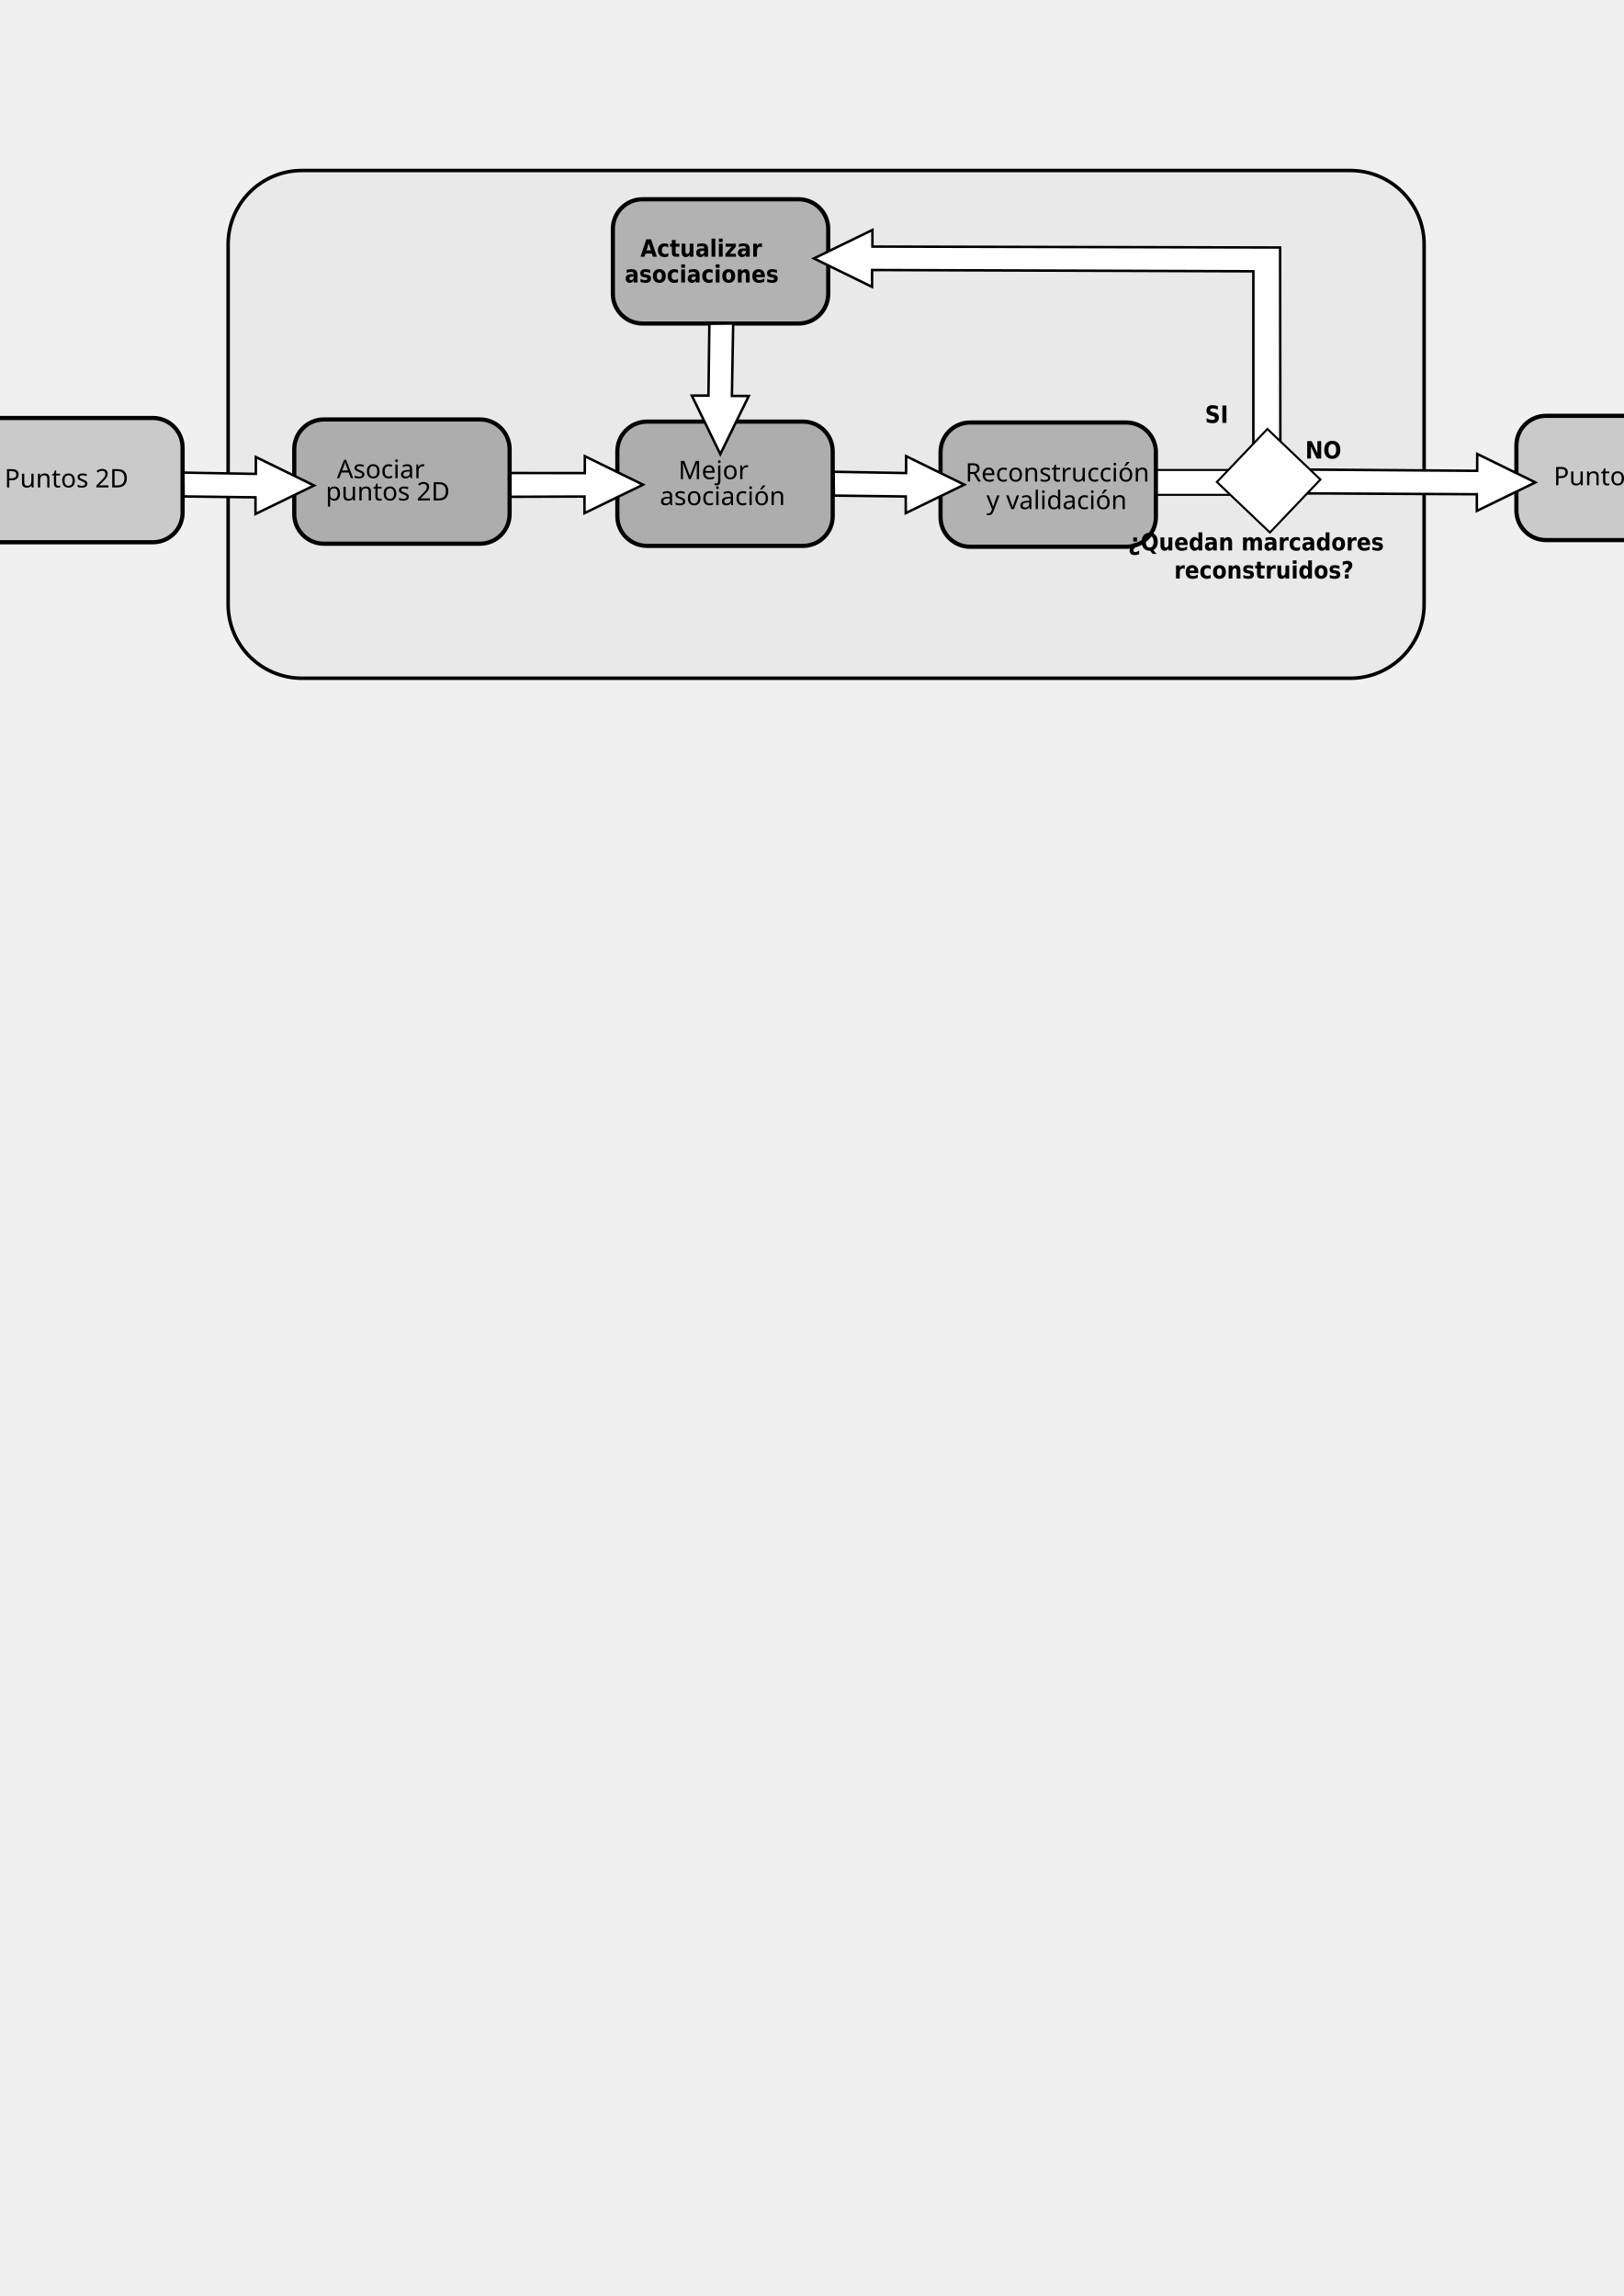
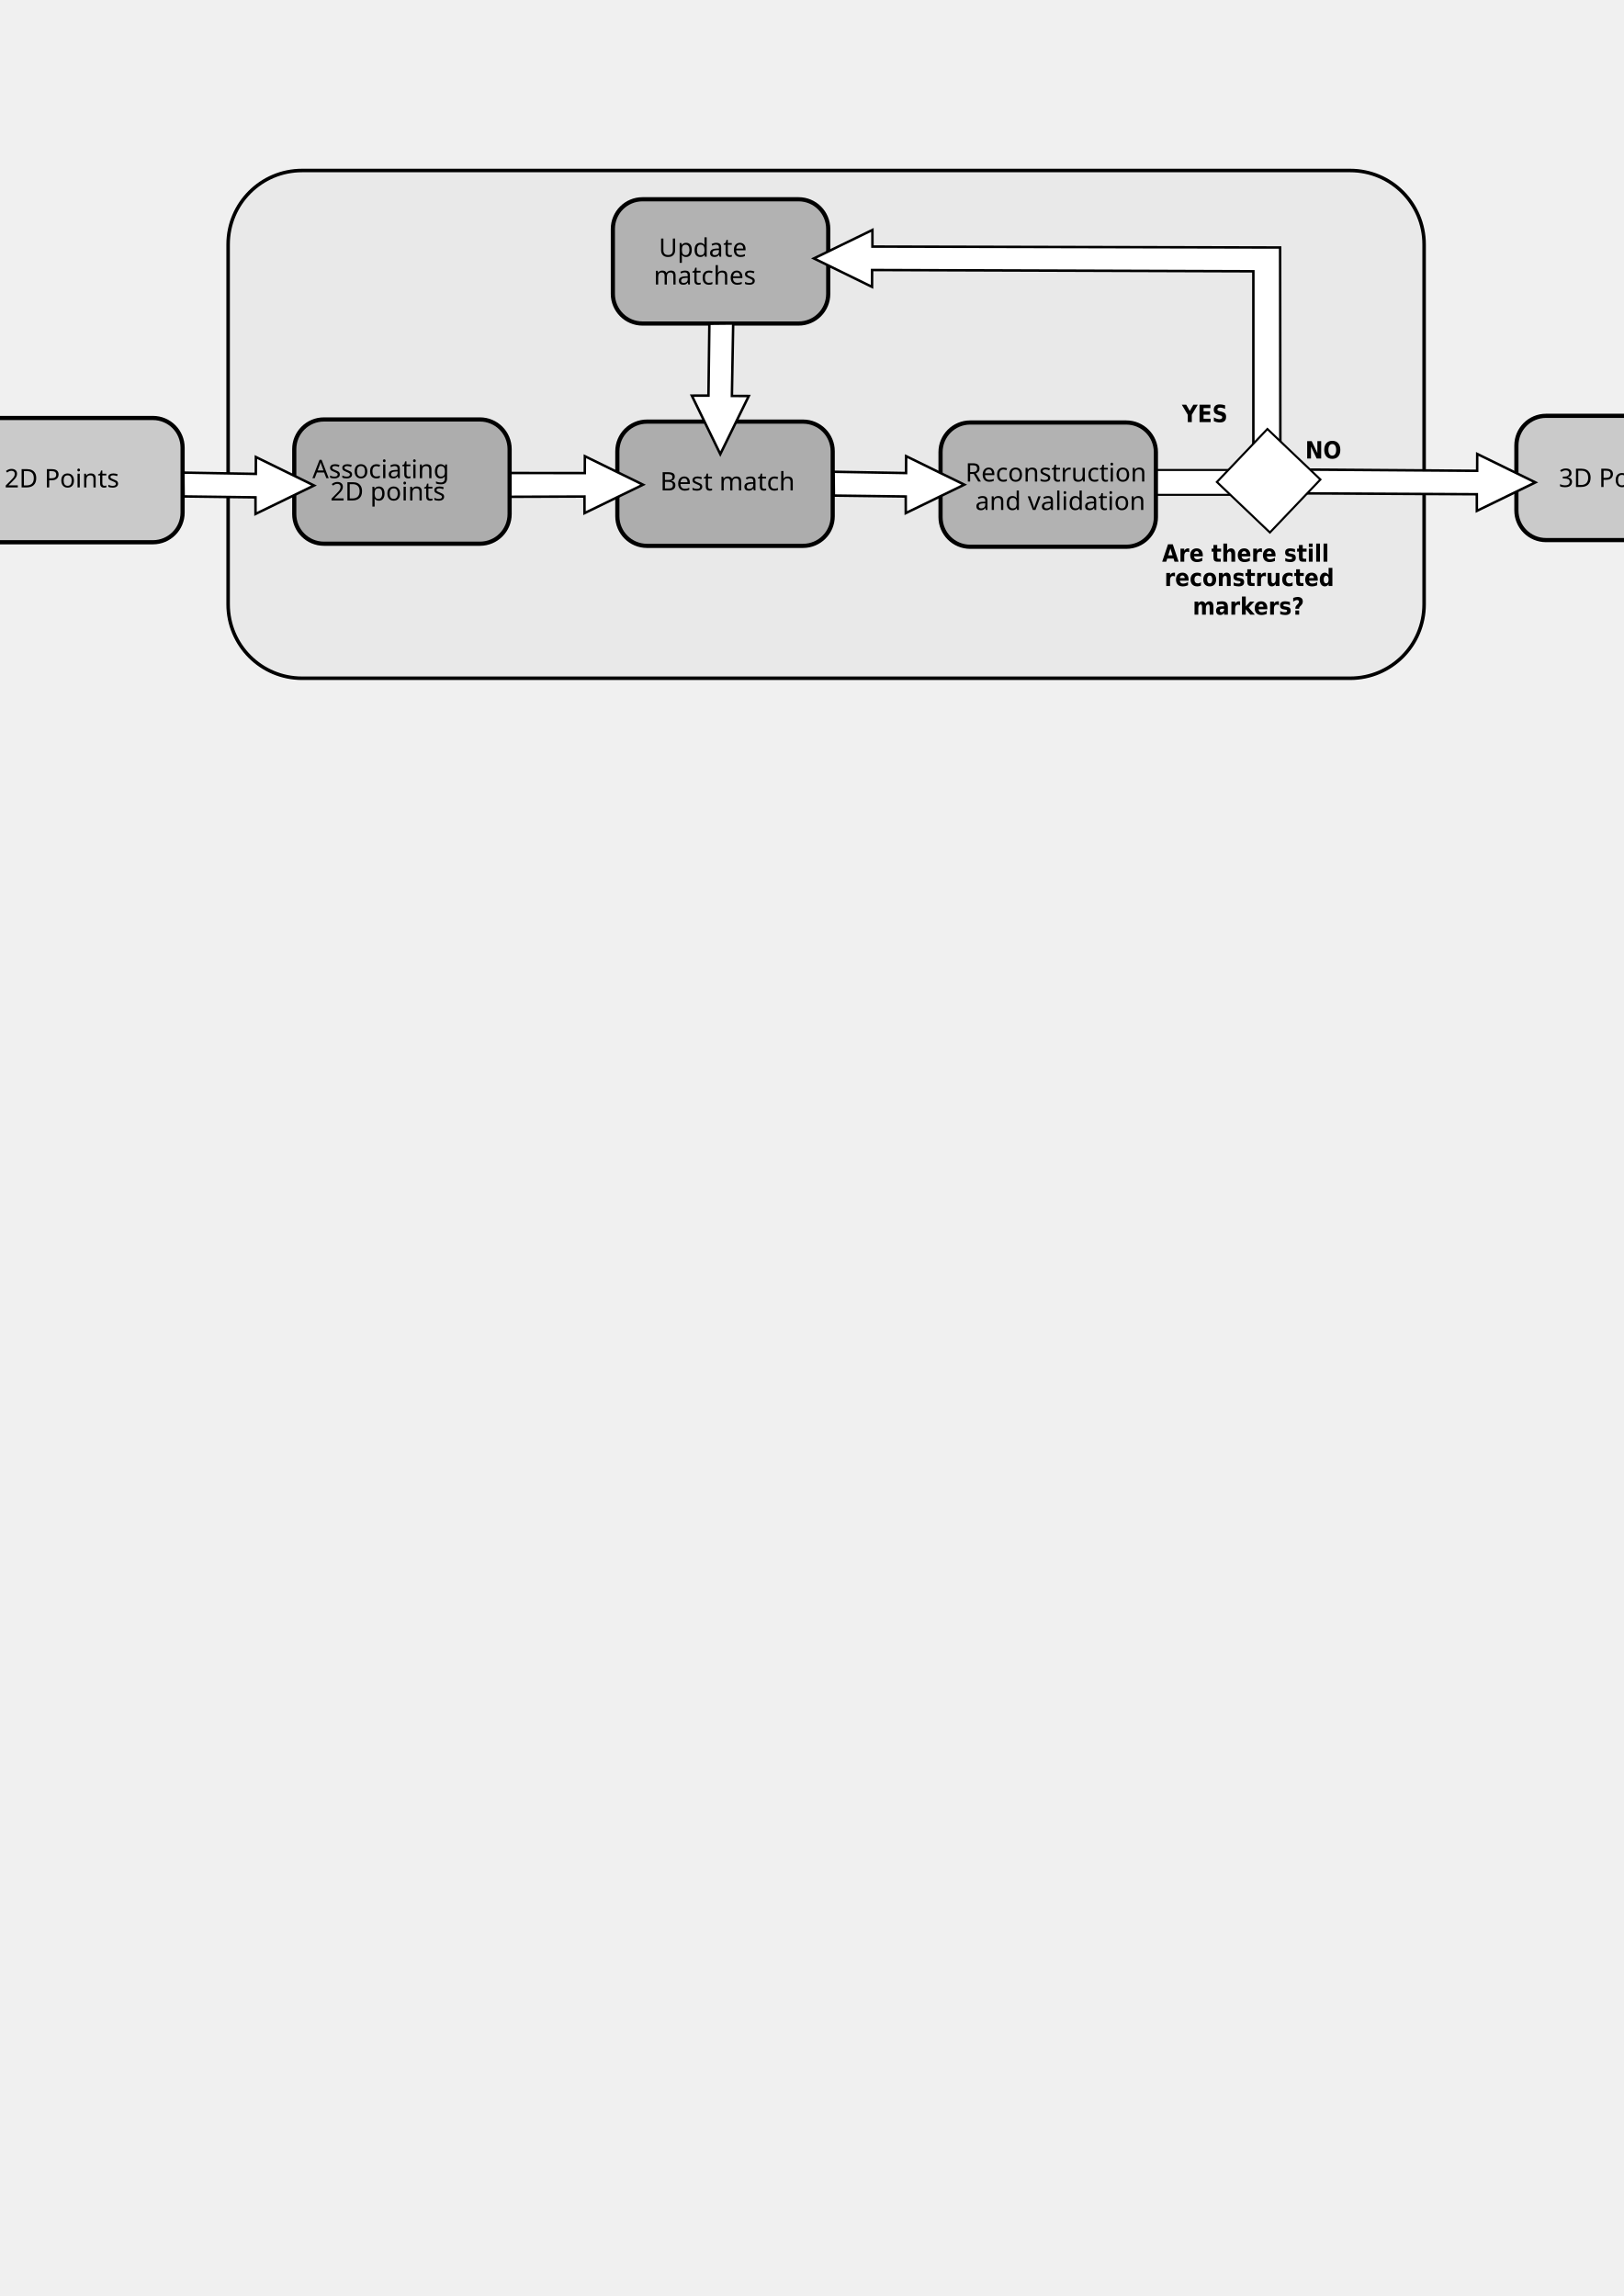
<svg xmlns="http://www.w3.org/2000/svg" width="210mm" height="297mm" id="svg3339" version="1.1">
  <defs id="defs3341" />
  <g id="layer1">
    <rect style="fill:#000000;fill-opacity:0.031;stroke:#000000;stroke-width:1.716;stroke-miterlimit:4;stroke-opacity:1;stroke-dasharray:none" id="rect5339-4-6-6" y="83.359" x="111.511" ry="36.132" height="248.24" width="584.628" />
    <rect style="fill:#ffffff;fill-opacity:1;stroke:#000000;stroke-width:0.989;stroke-miterlimit:4;stroke-opacity:1;stroke-dasharray:none;stroke-dashoffset:0" id="rect3164" width="67.26" height="12.154" x="564.995" y="229.773" ry="6.077" rx="0" />
    <g id="g5005" transform="matrix(0.2082376,0,0,0.2082376,255.4705,638.3431)">
      <rect style="fill:#000000;fill-opacity:0.157;stroke:#000000;stroke-width:9.813;stroke-miterlimit:4;stroke-opacity:1;stroke-dasharray:none" id="rect5339-4-6" y="-2089.18" x="2332.787" ry="69.621" height="291.749" width="505.539" />
-       <text style="font-size:60px;font-style:normal;font-variant:normal;font-weight:500;font-stretch:normal;text-align:start;line-height:125%;letter-spacing:0px;word-spacing:0px;writing-mode:lr-tb;text-anchor:start;fill:#000000;fill-opacity:1;stroke:none;font-family:Ubuntu;-inkscape-font-specification:Ubuntu Medium" xml:space="preserve" id="text6205-5-8" y="-1926.226" x="2420.283">
-         <tspan id="tspan6207-5-6" y="-1926.226" x="2420.283" style="fill:#000000;fill-opacity:1">Puntos 3D</tspan>
+       <text style="font-size:60px;font-style:normal;font-variant:normal;font-weight:500;font-stretch:normal;text-align:start;line-height:125%;letter-spacing:0px;word-spacing:0px;writing-mode:lr-tb;text-anchor:start;fill:#000000;fill-opacity:1;stroke:none;font-family:Ubuntu;-inkscape-font-specification:Ubuntu Medium" xml:space="preserve" id="text6205-5-8" y="-1922.15" x="2432.51">
+         <tspan id="tspan6207-5-6" y="-1922.15" x="2432.51" style="fill:#000000;fill-opacity:1;font-weight:500;-inkscape-font-specification:Ubuntu Medium">3D Points</tspan>
      </text>
    </g>
    <rect width="105.272" height="60.753" ry="14.498" x="459.755" y="206.562" id="rect5339-4" style="fill:#000000;fill-opacity:0.235;stroke:#000000;stroke-width:2.043;stroke-miterlimit:4;stroke-opacity:1;stroke-dasharray:none" />
    <text x="471.883" y="235.42" id="text6205-5" xml:space="preserve" style="font-size:12.494px;font-style:normal;font-variant:normal;font-weight:500;font-stretch:normal;text-align:start;line-height:125%;letter-spacing:0px;word-spacing:0px;writing-mode:lr-tb;text-anchor:start;fill:#000000;fill-opacity:0.996;stroke:none;font-family:Ubuntu;-inkscape-font-specification:Ubuntu Medium">
-       <tspan style="fill:#000000;fill-opacity:0.996" x="471.883" y="235.42" id="tspan6207-5">Reconstrucción</tspan>
+       <tspan style="fill:#000000;fill-opacity:0.996;font-weight:500;-inkscape-font-specification:Ubuntu Medium" x="471.883" y="235.42" id="tspan6207-5">Reconstruction</tspan>
    </text>
-     <text id="text3059" x="478.965" y="248.91" xml:space="preserve" style="font-size:12.494px;font-style:normal;font-variant:normal;font-weight:500;font-stretch:normal;text-align:start;line-height:125%;letter-spacing:0px;word-spacing:0px;writing-mode:lr-tb;text-anchor:start;fill:#000000;fill-opacity:0.996;stroke:none;font-family:Ubuntu;-inkscape-font-specification:Ubuntu Medium">
-       <tspan style="fill:#000000;fill-opacity:0.996" id="tspan3061" x="478.965" y="248.91"> y validación</tspan>
+     <text id="text3059" x="473.448" y="249.334" xml:space="preserve" style="font-size:12.494px;font-style:normal;font-variant:normal;font-weight:500;font-stretch:normal;text-align:start;line-height:125%;letter-spacing:0px;word-spacing:0px;writing-mode:lr-tb;text-anchor:start;fill:#000000;fill-opacity:0.996;stroke:none;font-family:Ubuntu;-inkscape-font-specification:Ubuntu Medium">
+       <tspan style="fill:#000000;fill-opacity:0.996" id="tspan3061" x="473.448" y="249.334"> and validation</tspan>
    </text>
-     <text x="603.855" y="206.737" id="text6329" xml:space="preserve" style="font-size:11.661px;font-style:normal;font-variant:normal;font-weight:bold;font-stretch:semi-condensed;text-align:center;line-height:125%;letter-spacing:0px;word-spacing:0px;writing-mode:lr-tb;text-anchor:middle;fill:#000000;fill-opacity:1;stroke:none;font-family:DejaVu Sans;-inkscape-font-specification:DejaVu Sans Bold Semi-Condensed">
-       <tspan x="603.855" y="206.737" id="tspan6331">SI</tspan>
+     <text x="598.079" y="206.362" id="text6329" xml:space="preserve" style="font-size:11.661px;font-style:normal;font-variant:normal;font-weight:bold;font-stretch:semi-condensed;text-align:center;line-height:125%;letter-spacing:0px;word-spacing:0px;writing-mode:lr-tb;text-anchor:middle;fill:#000000;fill-opacity:1;stroke:none;font-family:DejaVu Sans;-inkscape-font-specification:DejaVu Sans Bold Semi-Condensed">
+       <tspan x="598.079" y="206.362" id="tspan6331">YES</tspan>
    </text>
    <rect width="105.272" height="60.753" ry="14.498" x="301.772" y="206.126" id="rect5339-4-0" style="fill:#000000;fill-opacity:0.259;stroke:#000000;stroke-width:2.043;stroke-miterlimit:4;stroke-opacity:1;stroke-dasharray:none" />
-     <text x="331.606" y="234.259" id="text6205" xml:space="preserve" style="font-size:12.494px;font-style:normal;font-variant:normal;font-weight:500;font-stretch:normal;text-align:start;line-height:125%;letter-spacing:0px;word-spacing:0px;writing-mode:lr-tb;text-anchor:start;fill:#000000;fill-opacity:1;stroke:none;font-family:Ubuntu;-inkscape-font-specification:Ubuntu Medium">
-       <tspan x="331.606" y="234.259" id="tspan6207" style="fill:#000000;fill-opacity:1">Mejor</tspan>
+     <text x="322.695" y="239.775" id="text6205" xml:space="preserve" style="font-size:12.494px;font-style:normal;font-variant:normal;font-weight:500;font-stretch:normal;text-align:start;line-height:125%;letter-spacing:0px;word-spacing:0px;writing-mode:lr-tb;text-anchor:start;fill:#000000;fill-opacity:1;stroke:none;font-family:Ubuntu;-inkscape-font-specification:Ubuntu Medium">
+       <tspan x="322.695" y="239.775" id="tspan6207" style="fill:#000000;fill-opacity:1">Best match</tspan>
    </text>
    <text x="319.285" y="246.937" xml:space="preserve" style="font-size:12.494px;font-style:normal;font-variant:normal;font-weight:500;font-stretch:normal;text-align:start;line-height:125%;letter-spacing:0px;word-spacing:0px;writing-mode:lr-tb;text-anchor:start;fill:#000000;fill-opacity:1;stroke:none;font-family:Ubuntu;-inkscape-font-specification:Ubuntu Medium" id="text3055">
-       <tspan x="319.285" y="246.937" id="tspan3057" style="fill:#000000;fill-opacity:1"> asociación </tspan>
+       <tspan x="319.285" y="246.937" id="tspan3057" style="fill:#000000;fill-opacity:1" />
    </text>
    <text id="text3197" y="235.934" x="317.143" style="font-size:40px;font-style:normal;font-weight:bold;text-align:center;line-height:125%;letter-spacing:0px;word-spacing:0px;text-anchor:middle;fill:#000000;fill-opacity:1;stroke:none;font-family:Sans;-inkscape-font-specification:Sans Bold" xml:space="preserve">
      <tspan y="235.934" x="317.143" id="tspan3199" />
    </text>
    <path style="fill:#ffffff;fill-opacity:1;stroke:#000000;stroke-width:1.213;stroke-linecap:butt;stroke-linejoin:miter;stroke-miterlimit:4;stroke-opacity:1;stroke-dasharray:none" id="path6161-2-18" d="m 248.945,231.25 36.919,0.046 0.03,-8.249 28.42,13.918 -28.599,13.918 -0.015,-8.128 -36.636,0.131 z" />
    <rect width="105.272" height="60.753" ry="14.498" x="299.582" y="97.419" id="rect5339-4-0-5-3" style="fill:#000000;fill-opacity:0.235;stroke:#000000;stroke-width:2.043;stroke-miterlimit:4;stroke-opacity:1;stroke-dasharray:none" />
-     <text x="351.884" y="125.52" id="text6329-6" xml:space="preserve" style="font-size:11.661px;font-style:normal;font-variant:normal;font-weight:bold;font-stretch:semi-condensed;text-align:center;line-height:125%;letter-spacing:0px;word-spacing:0px;writing-mode:lr-tb;text-anchor:middle;fill:#000000;fill-opacity:1;stroke:none;font-family:DejaVu Sans;-inkscape-font-specification:DejaVu Sans Bold Semi-Condensed">
-       <tspan style="fill:#000000;fill-opacity:1" x="351.884" y="125.52" id="tspan6331-3">Actualizar</tspan>
+     <text x="351.884" y="125.52" id="text6329-6" xml:space="preserve" style="font-size:11.661px;font-style:normal;font-variant:normal;font-weight:500;font-stretch:semi-condensed;text-align:center;line-height:125%;letter-spacing:0px;word-spacing:0px;writing-mode:lr-tb;text-anchor:middle;fill:#000000;fill-opacity:1;stroke:none;font-family:DejaVu Sans;-inkscape-font-specification:Ubuntu Medium">
+       <tspan style="fill:#000000;fill-opacity:1;-inkscape-font-specification:Ubuntu Medium;font-family:Ubuntu;font-weight:500;font-style:normal;font-stretch:normal;font-variant:normal;font-size:12.49px" x="351.884" y="125.52" id="tspan6331-3">Update</tspan>
+     </text>
+     <text x="351.036" y="139.099" xml:space="preserve" style="font-size:12.49px;font-style:normal;font-variant:normal;font-weight:normal;font-stretch:normal;text-align:center;line-height:125%;letter-spacing:0px;word-spacing:0px;writing-mode:lr-tb;text-anchor:middle;fill:#000000;fill-opacity:1;stroke:none;font-family:Ubuntu;-inkscape-font-specification:Ubuntu" id="text3038">
+       <tspan style="font-size:12.49px;font-style:normal;font-variant:normal;font-weight:500;font-stretch:normal;fill:#000000;fill-opacity:1;font-family:Ubuntu;-inkscape-font-specification:Ubuntu Medium" x="351.036" y="139.099" id="tspan3040"> matches</tspan>
    </text>
    <text id="text3962" x="350.309" y="138.123" xml:space="preserve" style="font-size:11.661px;font-style:normal;font-variant:normal;font-weight:bold;font-stretch:semi-condensed;text-align:center;line-height:125%;letter-spacing:0px;word-spacing:0px;writing-mode:lr-tb;text-anchor:middle;fill:#000000;fill-opacity:1;stroke:none;font-family:DejaVu Sans;-inkscape-font-specification:DejaVu Sans Bold Semi-Condensed">
-       <tspan style="fill:#000000;fill-opacity:1" id="tspan3964" x="350.309" y="138.123"> asociaciones</tspan>
+       <tspan style="fill:#000000;fill-opacity:1" id="tspan3964" x="350.309" y="138.123" />
    </text>
    <rect width="105.272" height="60.753" ry="14.498" x="143.841" y="205.074" id="rect5339-4-0-4" style="fill:#000000;fill-opacity:0.259;stroke:#000000;stroke-width:2.043;stroke-miterlimit:4;stroke-opacity:1;stroke-dasharray:none" />
    <text x="195.896" y="233.779" id="text6205-3" xml:space="preserve" style="font-size:12.494px;font-style:normal;font-variant:normal;font-weight:500;font-stretch:normal;text-align:center;line-height:125%;letter-spacing:0px;word-spacing:0px;writing-mode:lr-tb;text-anchor:middle;fill:#000000;fill-opacity:1;stroke:none;font-family:Ubuntu;-inkscape-font-specification:Ubuntu Medium">
-       <tspan x="195.896" y="233.779" id="tspan6207-8" style="fill:#000000;fill-opacity:1">Asociar </tspan>
+       <tspan x="195.896" y="233.779" id="tspan6207-8" style="fill:#000000;fill-opacity:1">Associating </tspan>
    </text>
    <text x="197.681" y="244.671" xml:space="preserve" style="font-size:12.494px;font-style:normal;font-variant:normal;font-weight:500;font-stretch:normal;text-align:center;line-height:125%;letter-spacing:0px;word-spacing:0px;writing-mode:lr-tb;text-anchor:middle;fill:#000000;fill-opacity:1;stroke:none;font-family:Ubuntu;-inkscape-font-specification:Ubuntu Medium" id="text3044">
-       <tspan x="197.681" y="244.671" id="tspan3046" style="fill:#000000;fill-opacity:1">puntos 2D</tspan>
+       <tspan x="197.681" y="244.671" id="tspan3046" style="fill:#000000;fill-opacity:1">2D points</tspan>
    </text>
-     <g id="g3140" transform="translate(-11.30038,121.0336)">
-       <text style="font-size:11.661px;font-style:normal;font-variant:normal;font-weight:bold;font-stretch:semi-condensed;text-align:center;line-height:125%;letter-spacing:0px;word-spacing:0px;writing-mode:lr-tb;text-anchor:middle;fill:#000000;fill-opacity:1;stroke:none;font-family:DejaVu Sans;-inkscape-font-specification:DejaVu Sans Bold Semi-Condensed" xml:space="preserve" id="text6329-8" y="133.498" x="638.045">
-         <tspan id="tspan6335-4" y="148.074" x="639.867">¿Quedan marcadores </tspan>
+     <g id="g3140" transform="translate(-27.42597,229.2447)">
+       <text style="font-size:11.661px;font-style:normal;font-variant:normal;font-weight:bold;font-stretch:semi-condensed;text-align:center;line-height:125%;letter-spacing:0px;word-spacing:0px;writing-mode:lr-tb;text-anchor:middle;fill:#000000;fill-opacity:1;stroke:none;font-family:DejaVu Sans;-inkscape-font-specification:DejaVu Sans Bold Semi-Condensed" xml:space="preserve" id="text6329-8" y="30.803" x="649.078">
+         <tspan id="tspan6335-4" y="45.38" x="650.9">Are there still </tspan>
      </text>
-       <text style="font-size:11.661px;font-style:normal;font-variant:normal;font-weight:bold;font-stretch:semi-condensed;text-align:center;line-height:125%;letter-spacing:0px;word-spacing:0px;writing-mode:lr-tb;text-anchor:middle;fill:#000000;fill-opacity:1;stroke:none;font-family:DejaVu Sans;-inkscape-font-specification:DejaVu Sans Bold Semi-Condensed" xml:space="preserve" y="147.218" x="640.103" id="text3131">
-         <tspan y="161.795" x="641.925" id="tspan3133">reconstruidos?</tspan>
+       <text style="font-size:11.661px;font-style:normal;font-variant:normal;font-weight:bold;font-stretch:semi-condensed;text-align:center;line-height:125%;letter-spacing:0px;word-spacing:0px;writing-mode:lr-tb;text-anchor:middle;fill:#000000;fill-opacity:1;stroke:none;font-family:DejaVu Sans;-inkscape-font-specification:DejaVu Sans Bold Semi-Condensed" xml:space="preserve" y="42.685" x="649.078" id="text3030">
+         <tspan y="57.262" x="650.9" id="tspan3032">reconstructed</tspan>
+       </text>
+       <text style="font-size:11.661px;font-style:normal;font-variant:normal;font-weight:bold;font-stretch:semi-condensed;text-align:center;line-height:125%;letter-spacing:0px;word-spacing:0px;writing-mode:lr-tb;text-anchor:middle;fill:#000000;fill-opacity:1;stroke:none;font-family:DejaVu Sans;-inkscape-font-specification:DejaVu Sans Bold Semi-Condensed" xml:space="preserve" y="56.689" x="648.654" id="text3034">
+         <tspan y="71.266" x="650.476" id="tspan3036"> markers? </tspan>
      </text>
    </g>
    <path style="fill:#ffffff;fill-opacity:1;stroke:#000000;stroke-width:1.213;stroke-linecap:butt;stroke-linejoin:miter;stroke-miterlimit:4;stroke-opacity:1;stroke-dasharray:none" id="path6161-2-18-7" d="m 407.501,230.652 35.408,0.624 0.03,-8.249 28.42,13.918 -28.599,13.918 -0.015,-8.128 -35.125,-0.447 z" />
    <path style="fill:#ffffff;fill-opacity:1;stroke:#000000;stroke-width:1.213;stroke-linecap:butt;stroke-linejoin:miter;stroke-miterlimit:4;stroke-opacity:1;stroke-dasharray:none" id="path6161-2-18-7-6-1" d="m 635.197,229.557 86.871,0.624 0.03,-8.249 28.42,13.918 -28.599,13.918 -0.015,-8.128 -86.588,-0.447 z" />
    <path style="fill:#ffffff;fill-opacity:1;stroke:#000000;stroke-width:1.213;stroke-linecap:butt;stroke-linejoin:miter;stroke-miterlimit:4;stroke-opacity:1;stroke-dasharray:none" id="path6161-2-18-7-6" d="m 625.867,220.342 -0.12,-99.342 -199.282,-0.447 -0.015,-8.128 -28.599,13.918 28.42,13.918 0.03,-8.249 186.37,0.624 0,89.243" />
    <rect style="fill:#ffffff;fill-opacity:1;stroke:#000000;stroke-width:1.012;stroke-miterlimit:4;stroke-opacity:1;stroke-dasharray:none;stroke-dashoffset:0" id="rect3129" width="35.792" height="35.792" x="593.204" y="-275.535" ry="9.785" rx="0" transform="matrix(0.7239588,0.6898433,-0.6898433,0.7239588,0,0)" />
    <text x="655.98" y="224.172" id="text6329-5" xml:space="preserve" style="font-size:11.661px;font-style:normal;font-variant:normal;font-weight:bold;font-stretch:semi-condensed;text-align:center;line-height:125%;letter-spacing:0px;word-spacing:0px;writing-mode:lr-tb;text-anchor:middle;fill:#000000;fill-opacity:1;stroke:none;font-family:DejaVu Sans;-inkscape-font-specification:DejaVu Sans Bold Semi-Condensed">
      <tspan x="655.98" y="224.172" id="tspan6331-9">NO</tspan>
    </text>
    <path style="fill:#ffffff;fill-opacity:1;stroke:#000000;stroke-width:1.213;stroke-linecap:butt;stroke-linejoin:miter;stroke-miterlimit:4;stroke-opacity:1;stroke-dasharray:none" id="path6161-2-18-7-9" d="m 358.393,158.168 -0.624,35.408 8.249,0.03 -13.918,28.42 -13.918,-28.599 8.128,-0.015 0.447,-35.125 z" />
    <g id="g5005-3" transform="matrix(0.2082376,0,0,0.2082376,-501.7904,639.4028)">
      <rect style="fill:#000000;fill-opacity:0.157;stroke:#000000;stroke-width:9.813;stroke-miterlimit:4;stroke-opacity:1;stroke-dasharray:none" id="rect5339-4-6-9" y="-2089.18" x="2332.787" ry="69.621" height="291.749" width="505.539" />
      <text style="font-size:60px;font-style:normal;font-variant:normal;font-weight:500;font-stretch:normal;text-align:start;line-height:125%;letter-spacing:0px;word-spacing:0px;writing-mode:lr-tb;text-anchor:start;fill:#000000;fill-opacity:1;stroke:none;font-family:Ubuntu;-inkscape-font-specification:Ubuntu Medium" xml:space="preserve" id="text6205-5-8-5" y="-1926.226" x="2420.283">
-         <tspan id="tspan6207-5-6-9" y="-1926.226" x="2420.283" style="fill:#000000;fill-opacity:1">Puntos 2D</tspan>
+         <tspan id="tspan6207-5-6-9" y="-1926.226" x="2420.283" style="fill:#000000;fill-opacity:1">2D Points</tspan>
      </text>
    </g>
    <path style="fill:#ffffff;fill-opacity:1;stroke:#000000;stroke-width:1.213;stroke-linecap:butt;stroke-linejoin:miter;stroke-miterlimit:4;stroke-opacity:1;stroke-dasharray:none" id="path6161-2-18-7-8" d="m 89.641,231.066 35.408,0.624 0.03,-8.249 28.42,13.918 -28.599,13.918 -0.015,-8.128 -35.125,-0.447 z" />
  </g>
</svg>
